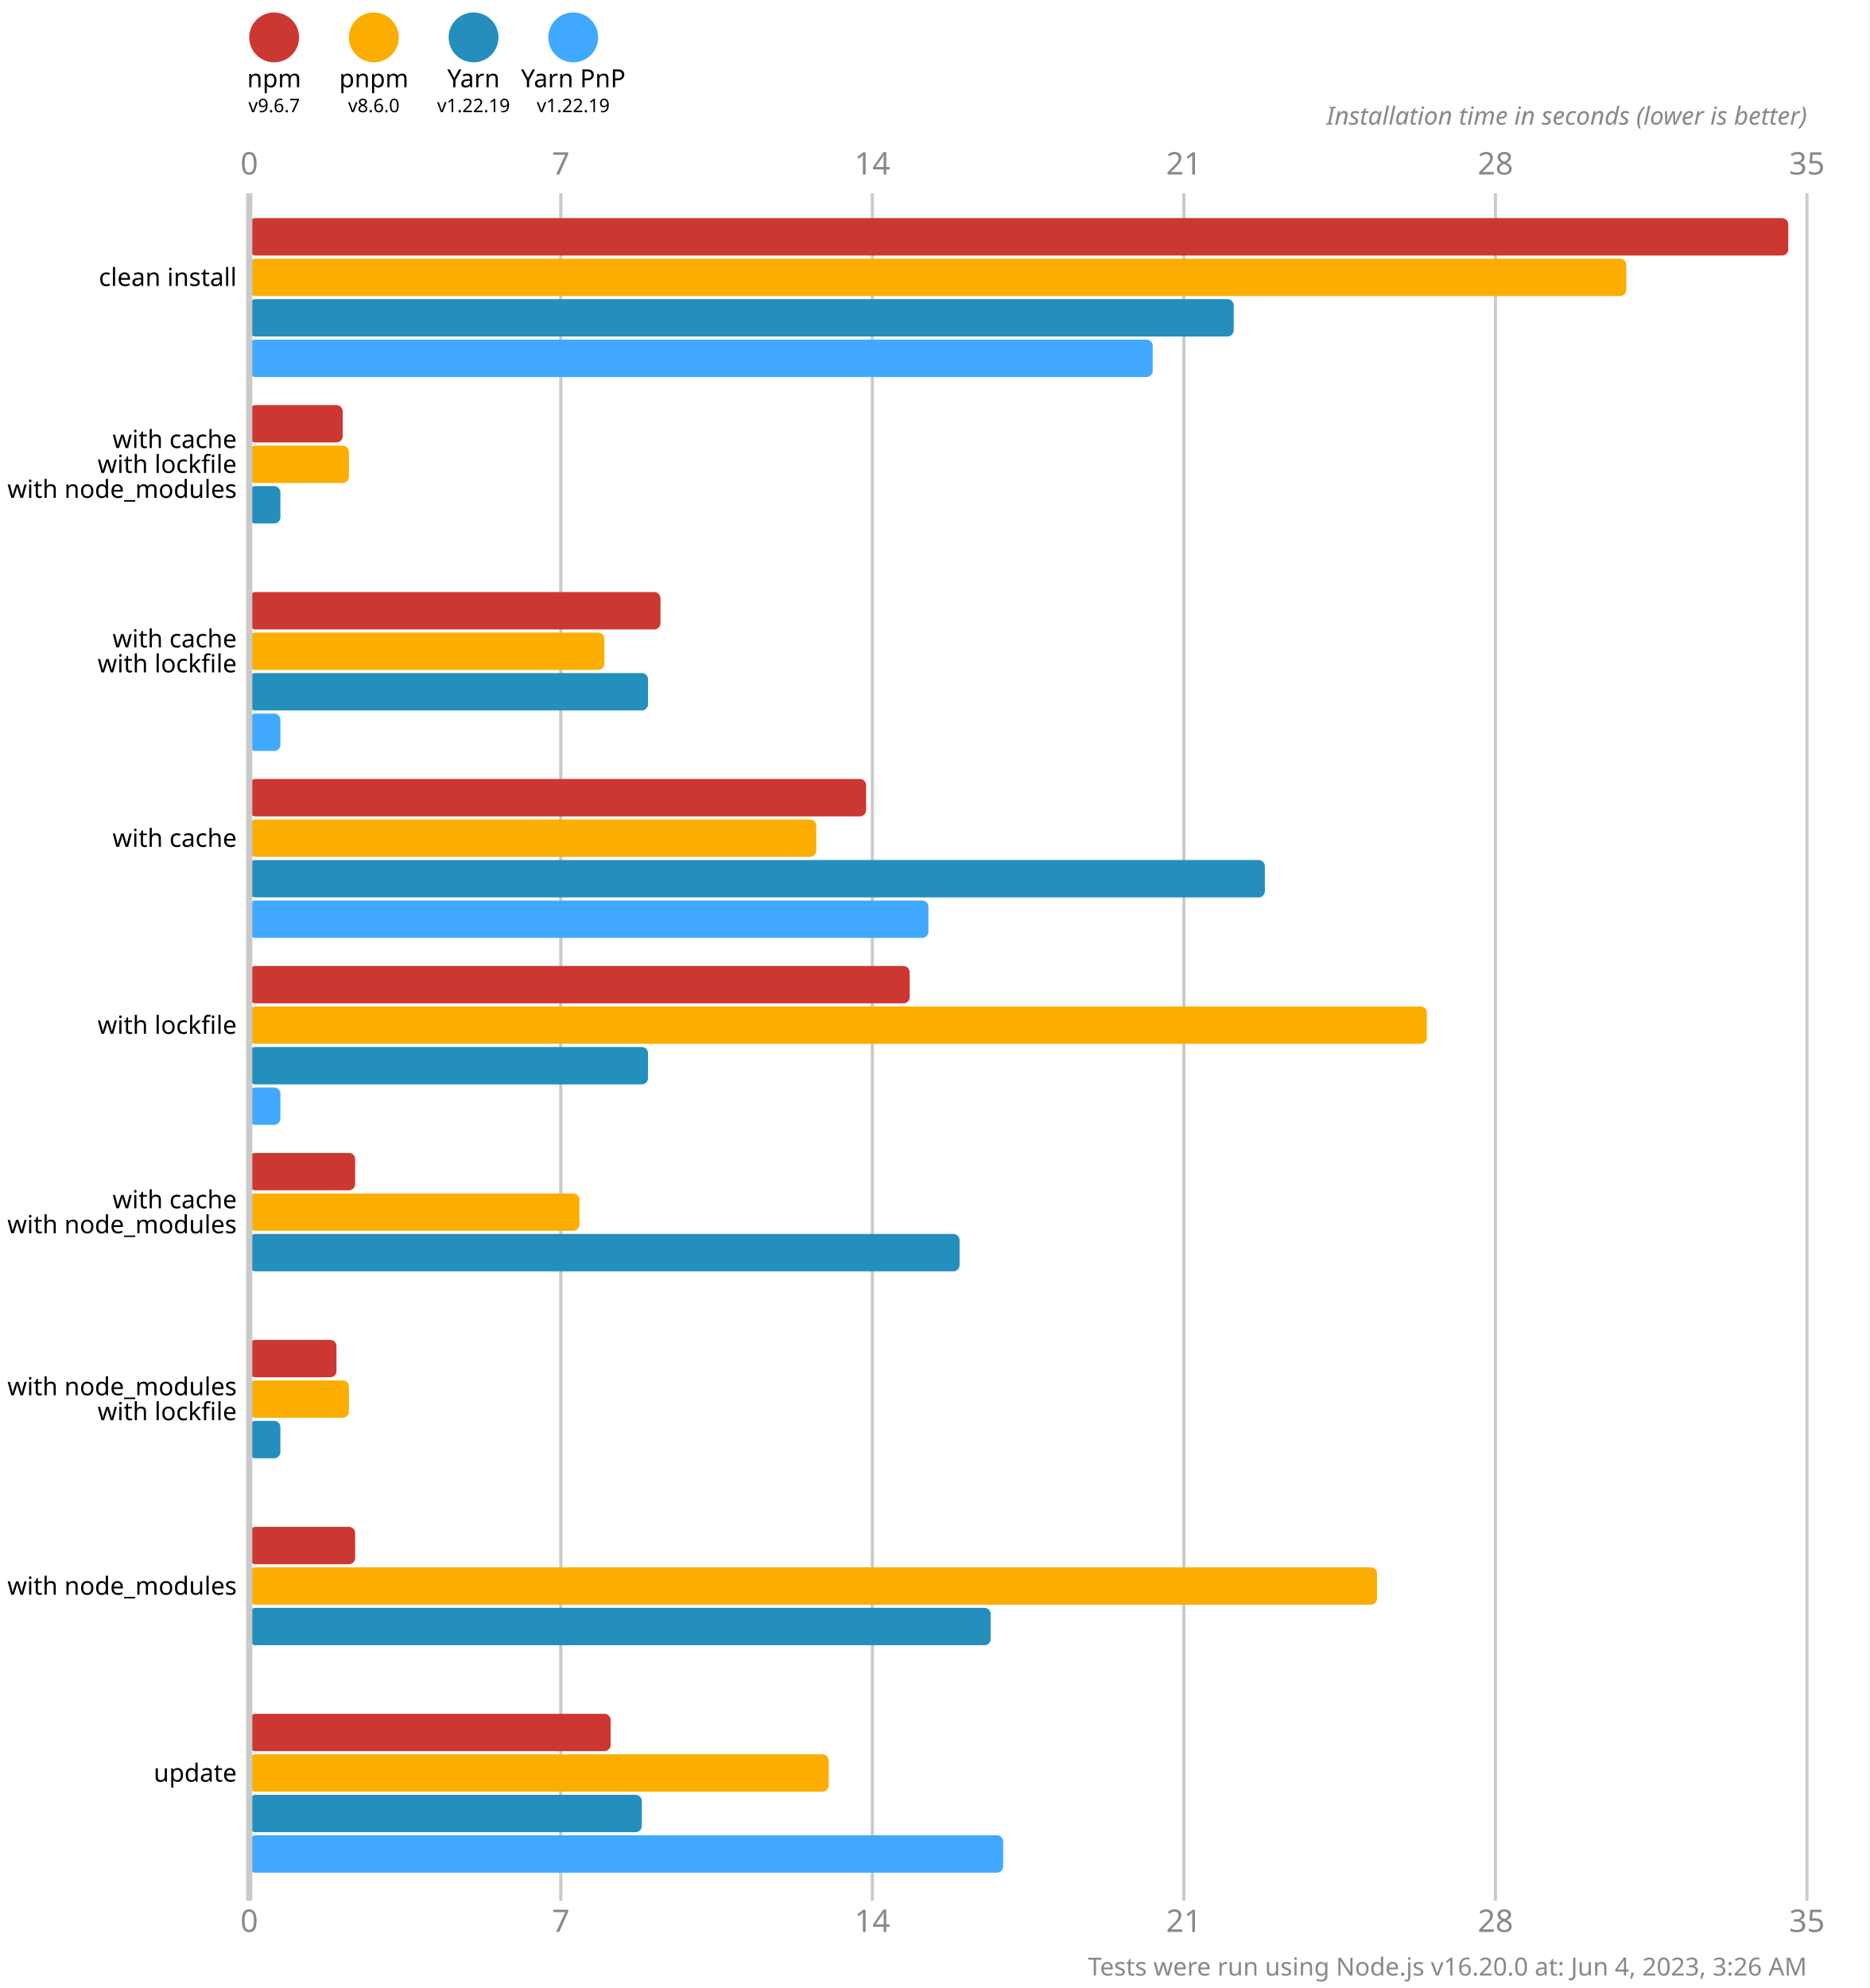
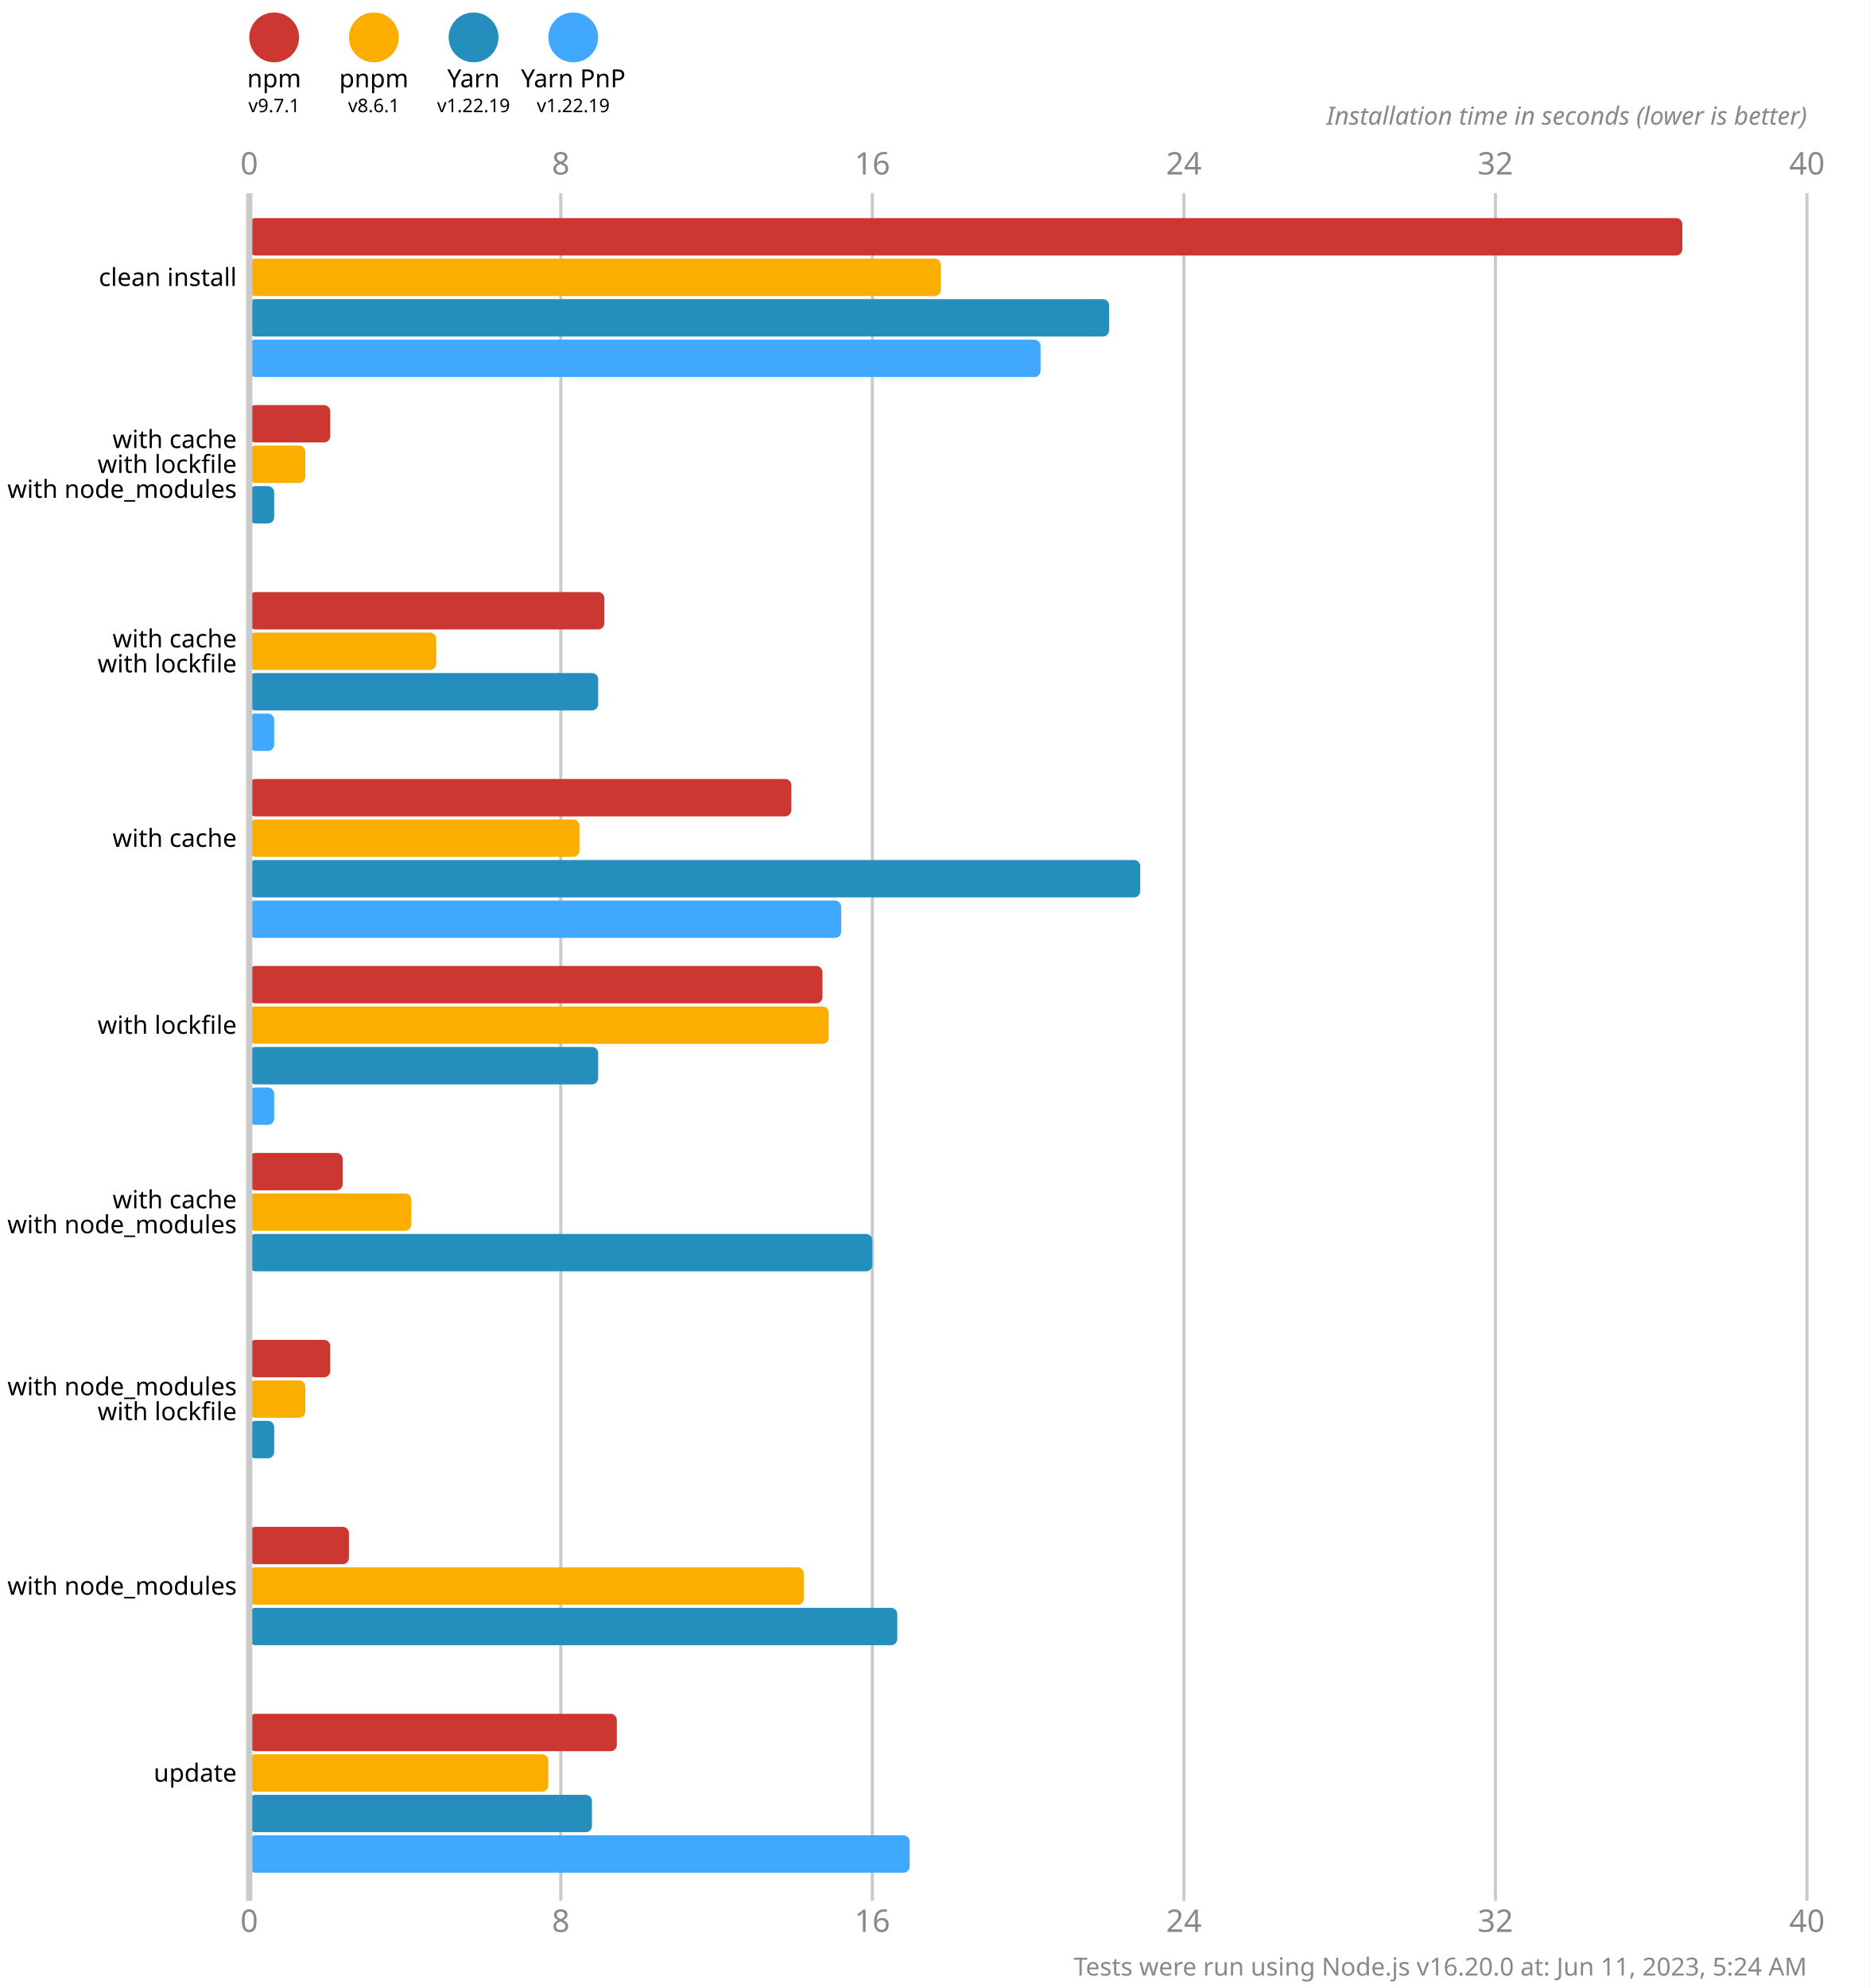
<svg xmlns="http://www.w3.org/2000/svg" version="1.1" viewBox="0 0 300 319">
  <style>
    .font { font-family: sans-serif; }
    .s3 { font-size: 3px; }
    .s4 { font-size: 4px; }
    .s5 { font-size: 5px; }
    .line { stroke: #cacaca; }
    .width { stroke-width: 0.5; }
    .text { fill: #888; }
  </style>
  <rect x="0" y="0" width="300" height="319" fill="#fff" />
  <circle cx="44" cy="6" r="4" fill="#cd3731" />
  <text x="44" y="14" class="font s4" text-anchor="middle">npm</text>
-   <text x="44" y="18" class="font s3" text-anchor="middle">v9.6.7</text>
+   <text x="44" y="18" class="font s3" text-anchor="middle">v9.7.1</text>
  <circle cx="60" cy="6" r="4" fill="#fbae00" />
  <text x="60" y="14" class="font s4" text-anchor="middle">pnpm</text>
-   <text x="60" y="18" class="font s3" text-anchor="middle">v8.6.0</text>
+   <text x="60" y="18" class="font s3" text-anchor="middle">v8.6.1</text>
  <circle cx="76" cy="6" r="4" fill="#248ebd" />
  <text x="76" y="14" class="font s4" text-anchor="middle">Yarn</text>
  <text x="76" y="18" class="font s3" text-anchor="middle">v1.22.19</text>
  <circle cx="92" cy="6" r="4" fill="#40a9ff" />
  <text x="92" y="14" class="font s4" text-anchor="middle">Yarn PnP</text>
  <text x="92" y="18" class="font s3" text-anchor="middle">v1.22.19</text>
  <text x="40" y="28" class="font s5 text" text-anchor="middle">0</text>
  <text x="40" y="310" class="font s5 text" text-anchor="middle">0</text>
  <line x1="90" y1="31" x2="90" y2="305" class="line width" />
-   <text x="90" y="28" class="font s5 text" text-anchor="middle">7</text>
-   <text x="90" y="310" class="font s5 text" text-anchor="middle">7</text>
+   <text x="90" y="28" class="font s5 text" text-anchor="middle">8</text>
+   <text x="90" y="310" class="font s5 text" text-anchor="middle">8</text>
  <line x1="140" y1="31" x2="140" y2="305" class="line width" />
-   <text x="140" y="28" class="font s5 text" text-anchor="middle">14</text>
-   <text x="140" y="310" class="font s5 text" text-anchor="middle">14</text>
+   <text x="140" y="28" class="font s5 text" text-anchor="middle">16</text>
+   <text x="140" y="310" class="font s5 text" text-anchor="middle">16</text>
  <line x1="190" y1="31" x2="190" y2="305" class="line width" />
-   <text x="190" y="28" class="font s5 text" text-anchor="middle">21</text>
-   <text x="190" y="310" class="font s5 text" text-anchor="middle">21</text>
+   <text x="190" y="28" class="font s5 text" text-anchor="middle">24</text>
+   <text x="190" y="310" class="font s5 text" text-anchor="middle">24</text>
  <line x1="240" y1="31" x2="240" y2="305" class="line width" />
-   <text x="240" y="28" class="font s5 text" text-anchor="middle">28</text>
-   <text x="240" y="310" class="font s5 text" text-anchor="middle">28</text>
+   <text x="240" y="28" class="font s5 text" text-anchor="middle">32</text>
+   <text x="240" y="310" class="font s5 text" text-anchor="middle">32</text>
  <line x1="290" y1="31" x2="290" y2="305" class="line width" />
-   <text x="290" y="28" class="font s5 text" text-anchor="middle">35</text>
-   <text x="290" y="310" class="font s5 text" text-anchor="middle">35</text>
+   <text x="290" y="28" class="font s5 text" text-anchor="middle">40</text>
+   <text x="290" y="310" class="font s5 text" text-anchor="middle">40</text>
  <text x="290" y="20" class="font s4 text" font-style="italic" text-anchor="end">Installation time in seconds (lower is better)</text>
-   <rect x="40" y="35" width="247" height="6" fill="#cd3731" rx="1" ry="1" />
-   <rect x="40" y="41.5" width="221" height="6" fill="#fbae00" rx="1" ry="1" />
-   <rect x="40" y="48" width="158" height="6" fill="#248ebd" rx="1" ry="1" />
-   <rect x="40" y="54.5" width="145" height="6" fill="#40a9ff" rx="1" ry="1" />
-   <rect x="40" y="65" width="15" height="6" fill="#cd3731" rx="1" ry="1" />
-   <rect x="40" y="71.5" width="16" height="6" fill="#fbae00" rx="1" ry="1" />
-   <rect x="40" y="78" width="5" height="6" fill="#248ebd" rx="1" ry="1" />
+   <rect x="40" y="35" width="230" height="6" fill="#cd3731" rx="1" ry="1" />
+   <rect x="40" y="41.5" width="111" height="6" fill="#fbae00" rx="1" ry="1" />
+   <rect x="40" y="48" width="138" height="6" fill="#248ebd" rx="1" ry="1" />
+   <rect x="40" y="54.5" width="127" height="6" fill="#40a9ff" rx="1" ry="1" />
+   <rect x="40" y="65" width="13" height="6" fill="#cd3731" rx="1" ry="1" />
+   <rect x="40" y="71.5" width="9" height="6" fill="#fbae00" rx="1" ry="1" />
+   <rect x="40" y="78" width="4" height="6" fill="#248ebd" rx="1" ry="1" />
  <rect x="40" y="84.5" width="0" height="6" fill="#40a9ff" rx="1" ry="1" />
-   <rect x="40" y="95" width="66" height="6" fill="#cd3731" rx="1" ry="1" />
-   <rect x="40" y="101.5" width="57" height="6" fill="#fbae00" rx="1" ry="1" />
-   <rect x="40" y="108" width="64" height="6" fill="#248ebd" rx="1" ry="1" />
-   <rect x="40" y="114.5" width="5" height="6" fill="#40a9ff" rx="1" ry="1" />
-   <rect x="40" y="125" width="99" height="6" fill="#cd3731" rx="1" ry="1" />
-   <rect x="40" y="131.5" width="91" height="6" fill="#fbae00" rx="1" ry="1" />
-   <rect x="40" y="138" width="163" height="6" fill="#248ebd" rx="1" ry="1" />
-   <rect x="40" y="144.5" width="109" height="6" fill="#40a9ff" rx="1" ry="1" />
-   <rect x="40" y="155" width="106" height="6" fill="#cd3731" rx="1" ry="1" />
-   <rect x="40" y="161.5" width="189" height="6" fill="#fbae00" rx="1" ry="1" />
-   <rect x="40" y="168" width="64" height="6" fill="#248ebd" rx="1" ry="1" />
-   <rect x="40" y="174.5" width="5" height="6" fill="#40a9ff" rx="1" ry="1" />
-   <rect x="40" y="185" width="17" height="6" fill="#cd3731" rx="1" ry="1" />
-   <rect x="40" y="191.5" width="53" height="6" fill="#fbae00" rx="1" ry="1" />
-   <rect x="40" y="198" width="114" height="6" fill="#248ebd" rx="1" ry="1" />
+   <rect x="40" y="95" width="57" height="6" fill="#cd3731" rx="1" ry="1" />
+   <rect x="40" y="101.5" width="30" height="6" fill="#fbae00" rx="1" ry="1" />
+   <rect x="40" y="108" width="56" height="6" fill="#248ebd" rx="1" ry="1" />
+   <rect x="40" y="114.5" width="4" height="6" fill="#40a9ff" rx="1" ry="1" />
+   <rect x="40" y="125" width="87" height="6" fill="#cd3731" rx="1" ry="1" />
+   <rect x="40" y="131.5" width="53" height="6" fill="#fbae00" rx="1" ry="1" />
+   <rect x="40" y="138" width="143" height="6" fill="#248ebd" rx="1" ry="1" />
+   <rect x="40" y="144.5" width="95" height="6" fill="#40a9ff" rx="1" ry="1" />
+   <rect x="40" y="155" width="92" height="6" fill="#cd3731" rx="1" ry="1" />
+   <rect x="40" y="161.5" width="93" height="6" fill="#fbae00" rx="1" ry="1" />
+   <rect x="40" y="168" width="56" height="6" fill="#248ebd" rx="1" ry="1" />
+   <rect x="40" y="174.5" width="4" height="6" fill="#40a9ff" rx="1" ry="1" />
+   <rect x="40" y="185" width="15" height="6" fill="#cd3731" rx="1" ry="1" />
+   <rect x="40" y="191.5" width="26" height="6" fill="#fbae00" rx="1" ry="1" />
+   <rect x="40" y="198" width="100" height="6" fill="#248ebd" rx="1" ry="1" />
  <rect x="40" y="204.5" width="0" height="6" fill="#40a9ff" rx="1" ry="1" />
-   <rect x="40" y="215" width="14" height="6" fill="#cd3731" rx="1" ry="1" />
-   <rect x="40" y="221.5" width="16" height="6" fill="#fbae00" rx="1" ry="1" />
-   <rect x="40" y="228" width="5" height="6" fill="#248ebd" rx="1" ry="1" />
+   <rect x="40" y="215" width="13" height="6" fill="#cd3731" rx="1" ry="1" />
+   <rect x="40" y="221.5" width="9" height="6" fill="#fbae00" rx="1" ry="1" />
+   <rect x="40" y="228" width="4" height="6" fill="#248ebd" rx="1" ry="1" />
  <rect x="40" y="234.5" width="0" height="6" fill="#40a9ff" rx="1" ry="1" />
-   <rect x="40" y="245" width="17" height="6" fill="#cd3731" rx="1" ry="1" />
-   <rect x="40" y="251.5" width="181" height="6" fill="#fbae00" rx="1" ry="1" />
-   <rect x="40" y="258" width="119" height="6" fill="#248ebd" rx="1" ry="1" />
+   <rect x="40" y="245" width="16" height="6" fill="#cd3731" rx="1" ry="1" />
+   <rect x="40" y="251.5" width="89" height="6" fill="#fbae00" rx="1" ry="1" />
+   <rect x="40" y="258" width="104" height="6" fill="#248ebd" rx="1" ry="1" />
  <rect x="40" y="264.5" width="0" height="6" fill="#40a9ff" rx="1" ry="1" />
-   <rect x="40" y="275" width="58" height="6" fill="#cd3731" rx="1" ry="1" />
-   <rect x="40" y="281.5" width="93" height="6" fill="#fbae00" rx="1" ry="1" />
-   <rect x="40" y="288" width="63" height="6" fill="#248ebd" rx="1" ry="1" />
-   <rect x="40" y="294.5" width="121" height="6" fill="#40a9ff" rx="1" ry="1" />
+   <rect x="40" y="275" width="59" height="6" fill="#cd3731" rx="1" ry="1" />
+   <rect x="40" y="281.5" width="48" height="6" fill="#fbae00" rx="1" ry="1" />
+   <rect x="40" y="288" width="55" height="6" fill="#248ebd" rx="1" ry="1" />
+   <rect x="40" y="294.5" width="106" height="6" fill="#40a9ff" rx="1" ry="1" />
  <line x1="40" y1="31" x2="40" y2="305" class="line" />
  <text x="38" y="44.5" class="font s4" dominant-baseline="middle" text-anchor="end">clean install</text>
  <text x="38" y="70.5" class="font s4" dominant-baseline="middle" text-anchor="end">with cache</text>
  <text x="38" y="74.5" class="font s4" dominant-baseline="middle" text-anchor="end">with lockfile</text>
  <text x="38" y="78.5" class="font s4" dominant-baseline="middle" text-anchor="end">with node_modules</text>
  <text x="38" y="102.5" class="font s4" dominant-baseline="middle" text-anchor="end">with cache</text>
  <text x="38" y="106.5" class="font s4" dominant-baseline="middle" text-anchor="end">with lockfile</text>
  <text x="38" y="134.5" class="font s4" dominant-baseline="middle" text-anchor="end">with cache</text>
  <text x="38" y="164.5" class="font s4" dominant-baseline="middle" text-anchor="end">with lockfile</text>
  <text x="38" y="192.5" class="font s4" dominant-baseline="middle" text-anchor="end">with cache</text>
  <text x="38" y="196.5" class="font s4" dominant-baseline="middle" text-anchor="end">with node_modules</text>
  <text x="38" y="222.5" class="font s4" dominant-baseline="middle" text-anchor="end">with node_modules</text>
  <text x="38" y="226.5" class="font s4" dominant-baseline="middle" text-anchor="end">with lockfile</text>
  <text x="38" y="254.5" class="font s4" dominant-baseline="middle" text-anchor="end">with node_modules</text>
  <text x="38" y="284.5" class="font s4" dominant-baseline="middle" text-anchor="end">update</text>
-   <text x="290" y="317" class="font s4 text" text-anchor="end">Tests were run using Node.js v16.20.0 at: Jun 4, 2023, 3:26 AM</text>
+   <text x="290" y="317" class="font s4 text" text-anchor="end">Tests were run using Node.js v16.20.0 at: Jun 11, 2023, 5:24 AM</text>
</svg>
